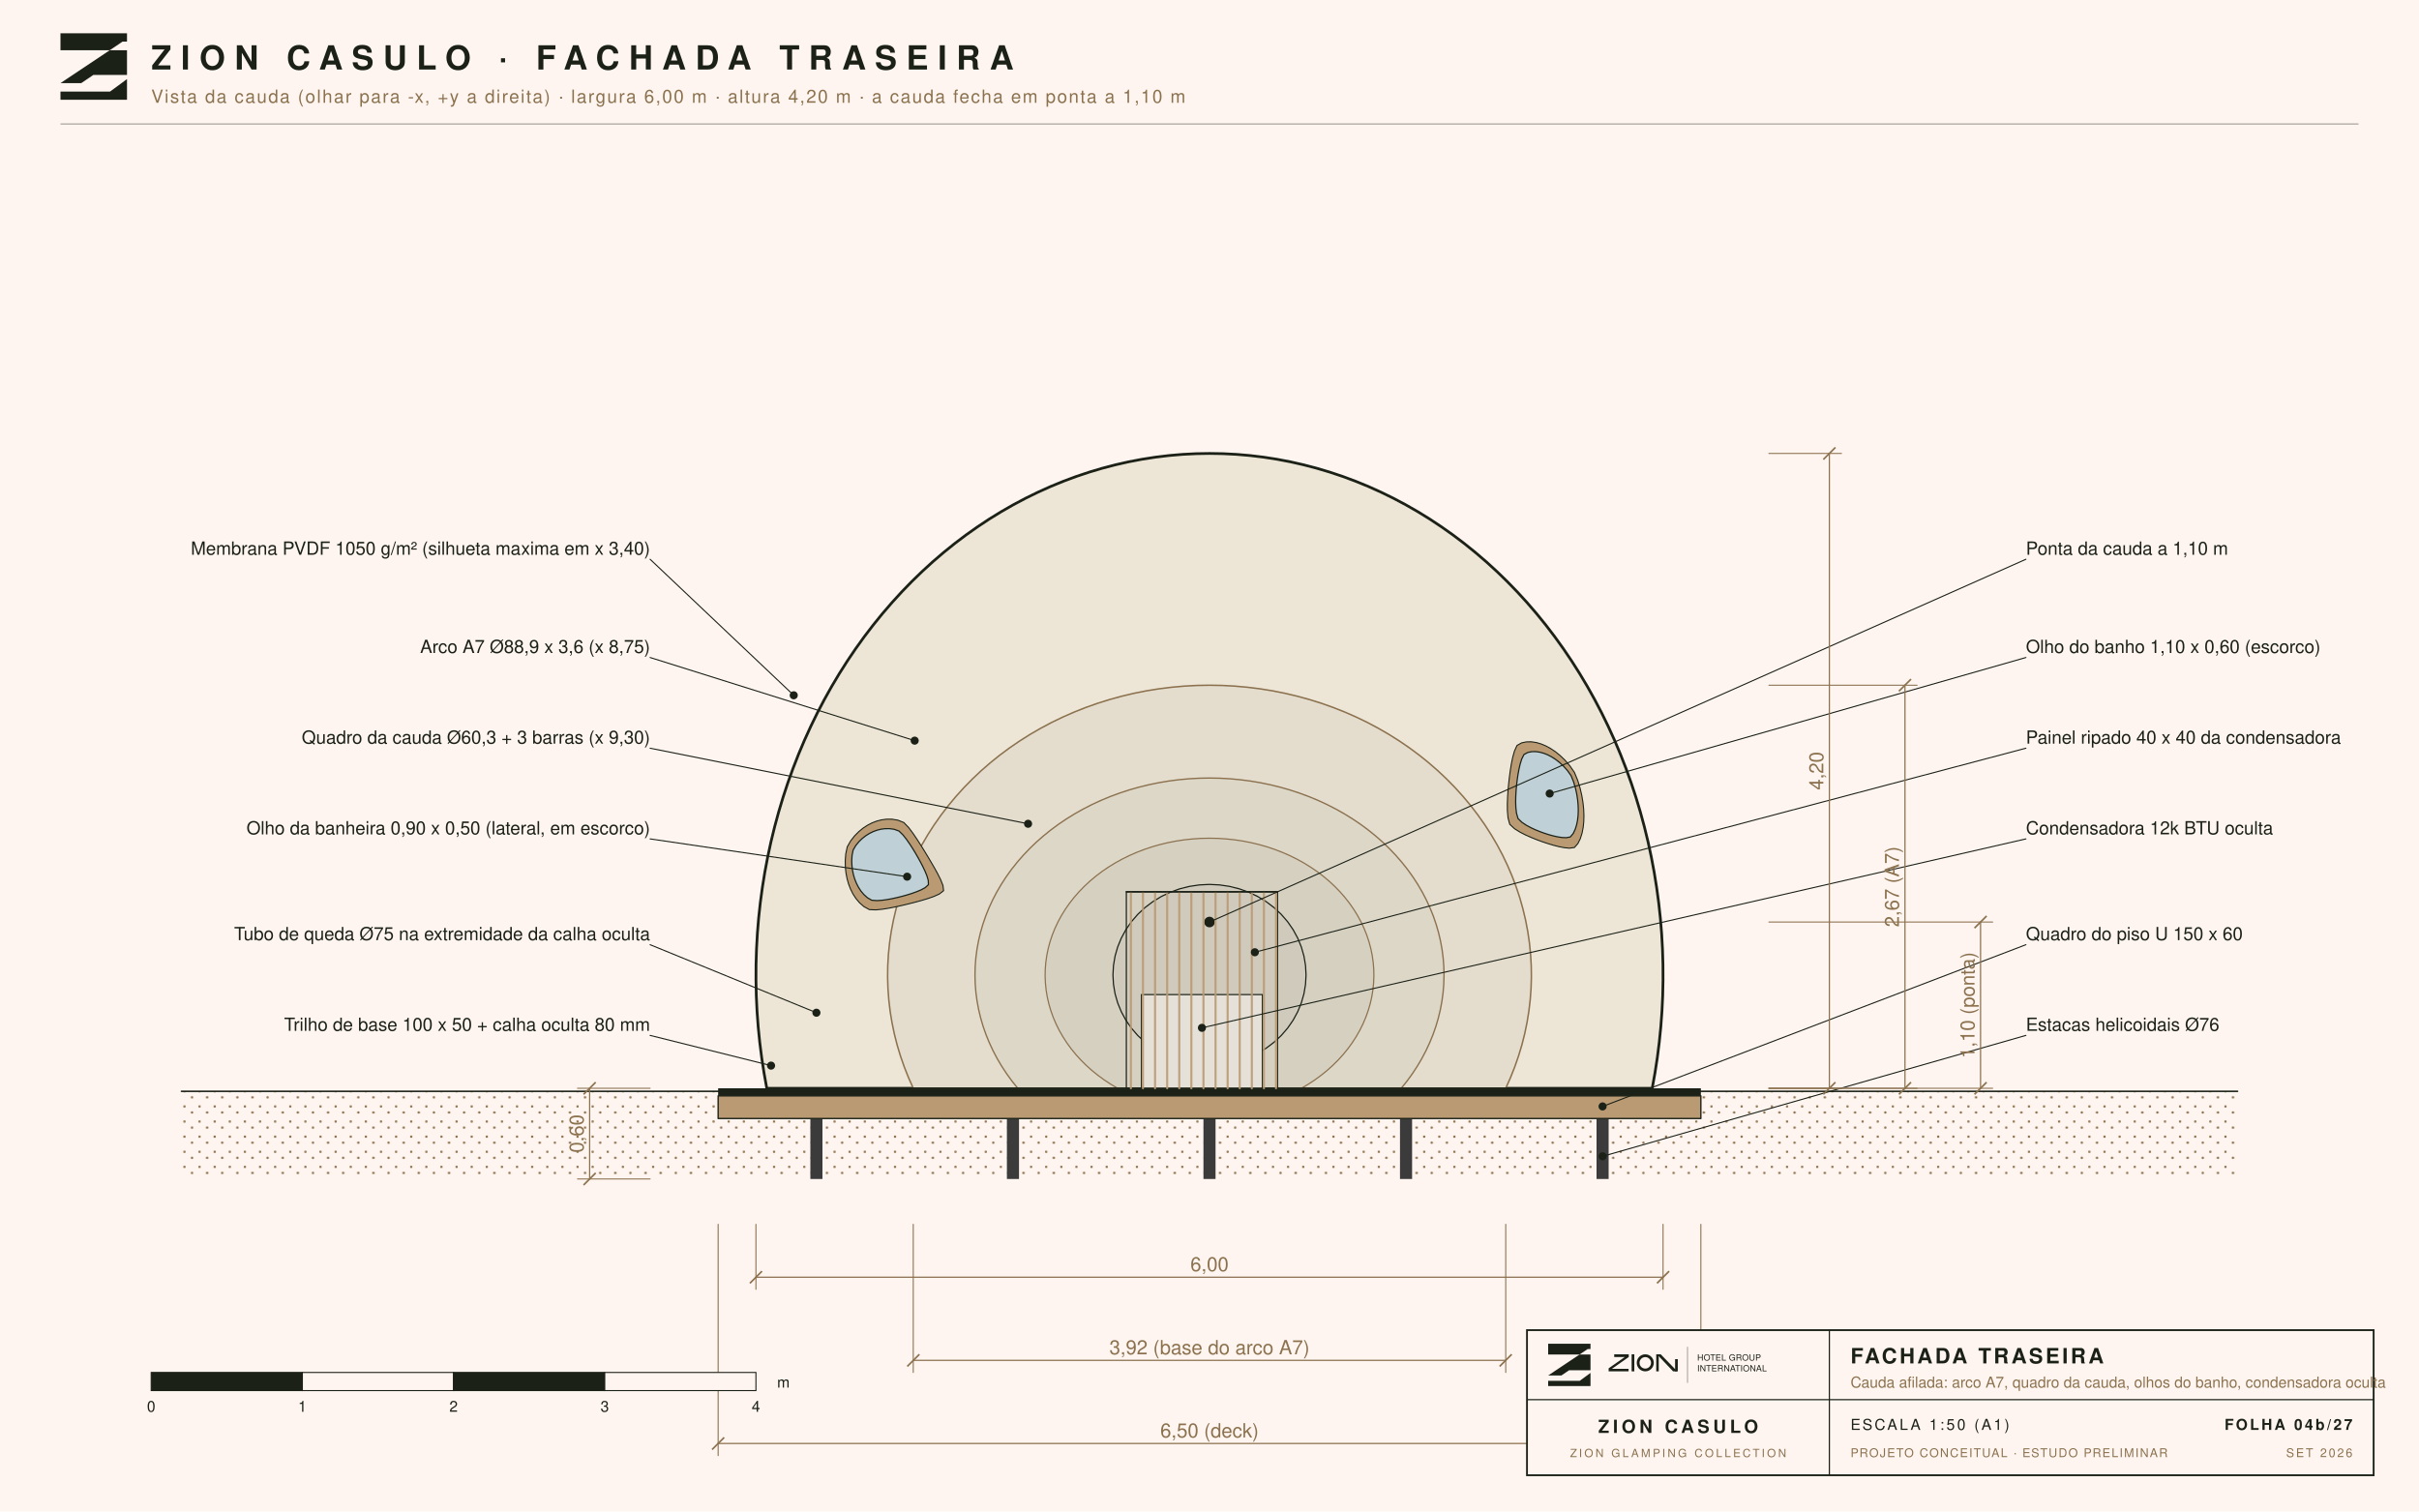
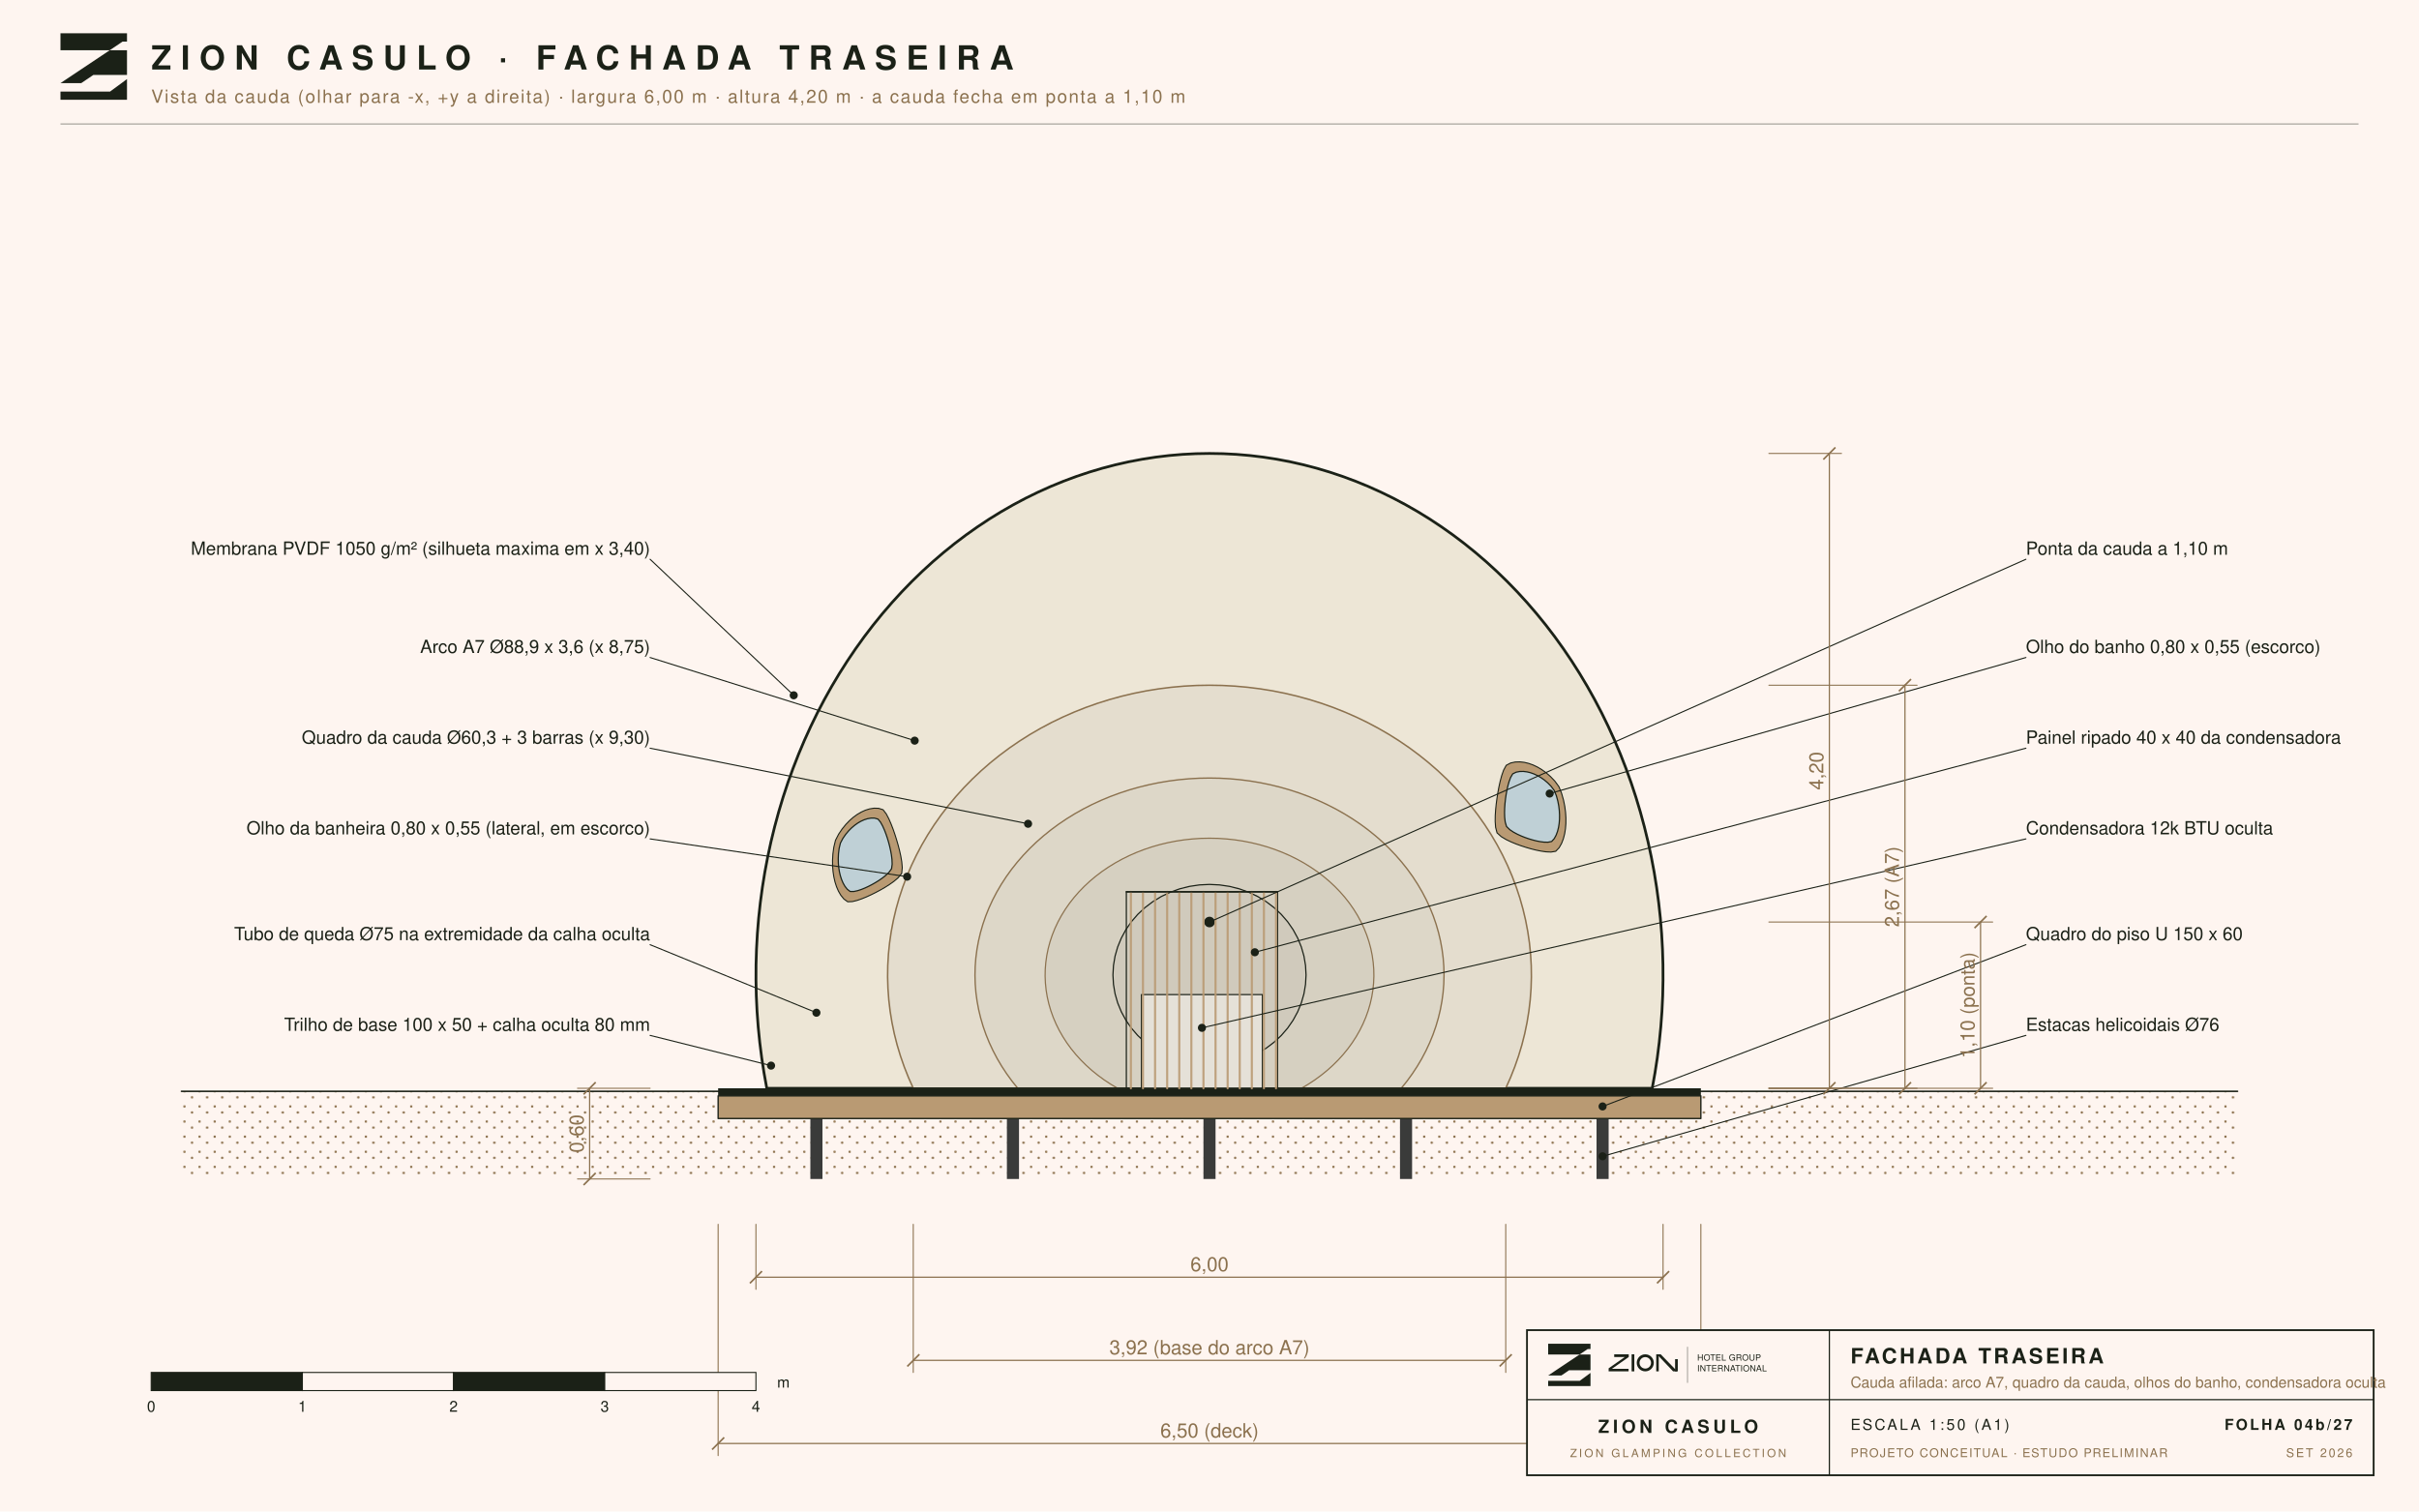
<svg xmlns="http://www.w3.org/2000/svg" viewBox="0 0 1600 1000" width="1600" height="1000" font-family="'DM Sans','Aventa',Helvetica,Arial,sans-serif">
  <defs>
    <pattern id="soil" width="10" height="10" patternUnits="userSpaceOnUse">
      <circle cx="2" cy="2" r="0.8" fill="#8B714E" />
      <circle cx="7" cy="6" r="0.8" fill="#8B714E" />
    </pattern>
  </defs>
  <rect width="1600" height="1000" fill="#FEF5F0" />
  <g transform="translate(40.00,22.00) scale(0.44)">
    <polygon points="0,0 100,0 100,12.5 93.4,12.5 74.1,25.5 0,25.5" fill="#1B2117" />
    <polygon points="74.1,25.5 100,25.5 100,62.7 49.4,62.7 31.2,75 0,75" fill="#1B2117" />
    <polygon points="0,87.7 74.5,87.7 100,68.9 100,100 0,100" fill="#1B2117" />
  </g>
  <text x="100.00" y="46.00" fill="#1B2117" text-anchor="start" style="font-family:'DM Sans','Aventa',Helvetica,Arial,sans-serif;font-size:22px;font-weight:700;letter-spacing:0.28em;">ZION CASULO · FACHADA TRASEIRA</text>
  <text x="100.00" y="68.00" fill="#8B714E" text-anchor="start" style="font-family:'DM Sans','Aventa',Helvetica,Arial,sans-serif;font-size:12px;font-weight:400;letter-spacing:0.08em;">Vista da cauda (olhar para -x, +y a direita) · largura 6,00 m · altura 4,20 m · a cauda fecha em ponta a 1,10 m</text>
  <line x1="40" y1="82" x2="1560" y2="82" stroke="#1B2117" stroke-width="0.6" opacity="0.5" />
  <polygon points="120.00,780.00 1480.00,780.00 1480.00,722.00 120.00,722.00" fill="url(#soil)" stroke="none" stroke-width="1.0" opacity="1.0" stroke-linejoin="round" stroke-linecap="round" />
  <line x1="120.00" y1="722.00" x2="1480.00" y2="722.00" stroke="#1B2117" stroke-width="1.0" opacity="1.0" stroke-linecap="round" />
  <polygon points="536.00,780.00 544.00,780.00 544.00,740.00 536.00,740.00" fill="#3A3B3A" stroke="none" stroke-width="1.0" opacity="1.0" stroke-linejoin="round" stroke-linecap="round" />
  <polygon points="666.00,780.00 674.00,780.00 674.00,740.00 666.00,740.00" fill="#3A3B3A" stroke="none" stroke-width="1.0" opacity="1.0" stroke-linejoin="round" stroke-linecap="round" />
  <polygon points="796.00,780.00 804.00,780.00 804.00,740.00 796.00,740.00" fill="#3A3B3A" stroke="none" stroke-width="1.0" opacity="1.0" stroke-linejoin="round" stroke-linecap="round" />
  <polygon points="926.00,780.00 934.00,780.00 934.00,740.00 926.00,740.00" fill="#3A3B3A" stroke="none" stroke-width="1.0" opacity="1.0" stroke-linejoin="round" stroke-linecap="round" />
  <polygon points="1056.00,780.00 1064.00,780.00 1064.00,740.00 1056.00,740.00" fill="#3A3B3A" stroke="none" stroke-width="1.0" opacity="1.0" stroke-linejoin="round" stroke-linecap="round" />
  <polygon points="475.00,740.00 1125.00,740.00 1125.00,725.00 475.00,725.00" fill="#B99A73" stroke="#1B2117" stroke-width="0.9" opacity="1.0" stroke-linejoin="round" stroke-linecap="round" />
  <polygon points="475.00,725.00 1125.00,725.00 1125.00,720.00 475.00,720.00" fill="#1B2117" stroke="none" stroke-width="1.0" opacity="1.0" stroke-linejoin="round" stroke-linecap="round" />
  <polygon points="1092.83,720.00 1094.64,709.92 1096.19,699.79 1097.48,689.60 1098.51,679.38 1099.27,669.12 1099.76,658.85 1099.98,648.56 1099.94,638.27 1099.63,627.98 1099.06,617.71 1098.22,607.46 1097.11,597.25 1095.74,587.08 1094.11,576.96 1092.21,566.90 1090.06,556.92 1087.64,547.01 1084.97,537.18 1082.05,527.45 1078.88,517.83 1075.45,508.32 1071.79,498.94 1067.88,489.68 1063.73,480.56 1059.35,471.58 1054.73,462.77 1049.89,454.11 1044.83,445.62 1039.55,437.31 1034.06,429.19 1028.36,421.25 1022.45,413.52 1016.35,405.99 1010.05,398.68 1003.57,391.58 996.91,384.71 990.07,378.08 983.06,371.67 975.89,365.52 968.56,359.61 961.08,353.95 953.46,348.56 945.71,343.42 937.82,338.56 929.81,333.97 921.68,329.65 913.45,325.62 905.12,321.87 896.69,318.41 888.18,315.24 879.58,312.36 870.92,309.78 862.19,307.50 853.41,305.51 844.58,303.83 835.71,302.45 826.81,301.38 817.89,300.61 808.95,300.15 800.00,300.00 791.05,300.15 782.11,300.61 773.19,301.38 764.29,302.45 755.42,303.83 746.59,305.51 737.81,307.50 729.08,309.78 720.42,312.36 711.82,315.24 703.31,318.41 694.88,321.87 686.55,325.62 678.32,329.65 670.19,333.97 662.18,338.56 654.29,343.42 646.54,348.56 638.92,353.95 631.44,359.61 624.11,365.52 616.94,371.67 609.93,378.08 603.09,384.71 596.43,391.58 589.95,398.68 583.65,405.99 577.55,413.52 571.64,421.25 565.94,429.19 560.45,437.31 555.17,445.62 550.11,454.11 545.27,462.77 540.65,471.58 536.27,480.56 532.12,489.68 528.21,498.94 524.55,508.32 521.12,517.83 517.95,527.45 515.03,537.18 512.36,547.01 509.94,556.92 507.79,566.90 505.89,576.96 504.26,587.08 502.89,597.25 501.78,607.46 500.94,617.71 500.37,627.98 500.06,638.27 500.02,648.56 500.24,658.85 500.73,669.12 501.49,679.38 502.52,689.60 503.81,699.79 505.36,709.92 507.17,720.00" fill="#EDE6D6" stroke="#1B2117" stroke-width="1.8" opacity="1.0" stroke-linejoin="round" stroke-linecap="round" />
  <polygon points="995.94,720.00 999.07,712.98 1001.89,705.86 1004.40,698.65 1006.60,691.35 1008.47,683.97 1010.01,676.54 1011.23,669.06 1012.12,661.54 1012.68,653.99 1012.91,646.43 1012.81,638.87 1012.37,631.32 1011.61,623.79 1010.51,616.29 1009.09,608.84 1007.34,601.44 1005.27,594.11 1002.88,586.86 1000.18,579.71 997.16,572.65 993.84,565.70 990.21,558.88 986.29,552.19 982.08,545.65 977.58,539.26 972.81,533.04 967.77,526.99 962.47,521.12 956.91,515.45 951.12,509.98 945.08,504.72 938.82,499.68 932.35,494.86 925.66,490.28 918.79,485.94 911.72,481.84 904.49,478.00 897.09,474.42 889.54,471.11 881.85,468.06 874.03,465.29 866.10,462.81 858.06,460.60 849.94,458.68 841.73,457.05 833.46,455.72 825.14,454.68 816.78,453.93 808.40,453.48 800.00,453.34 791.60,453.48 783.22,453.93 774.86,454.68 766.54,455.72 758.27,457.05 750.06,458.68 741.94,460.60 733.90,462.81 725.97,465.29 718.15,468.06 710.46,471.11 702.91,474.42 695.51,478.00 688.28,481.84 681.21,485.94 674.34,490.28 667.65,494.86 661.18,499.68 654.92,504.72 648.88,509.98 643.09,515.45 637.53,521.12 632.23,526.99 627.19,533.04 622.42,539.26 617.92,545.65 613.71,552.19 609.79,558.88 606.16,565.70 602.84,572.65 599.82,579.71 597.12,586.86 594.73,594.11 592.66,601.44 590.91,608.84 589.49,616.29 588.39,623.79 587.63,631.32 587.19,638.87 587.09,646.43 587.32,653.99 587.88,661.54 588.77,669.06 589.99,676.54 591.53,683.97 593.40,691.35 595.60,698.65 598.11,705.86 600.93,712.98 604.06,720.00" fill="#e4ddce" stroke="#8B714E" stroke-width="1.0" opacity="1.0" stroke-linejoin="round" stroke-linecap="round" />
  <polygon points="926.83,720.00 930.61,715.28 934.14,710.42 937.42,705.44 940.43,700.34 943.17,695.14 945.64,689.84 947.84,684.46 949.75,679.00 951.37,673.47 952.71,667.89 953.75,662.27 954.51,656.62 954.96,650.94 955.12,645.25 954.99,639.56 954.56,633.88 953.83,628.22 952.81,622.60 951.50,617.02 949.90,611.49 948.02,606.02 945.85,600.63 943.40,595.32 940.68,590.11 937.69,585.01 934.44,580.01 930.93,575.14 927.17,570.41 923.17,565.82 918.94,561.38 914.48,557.09 909.79,552.98 904.90,549.04 899.81,545.28 894.53,541.72 889.07,538.35 883.44,535.19 877.65,532.23 871.71,529.49 865.63,526.97 859.43,524.68 853.12,522.61 846.70,520.78 840.20,519.19 833.62,517.83 826.97,516.72 820.27,515.85 813.54,515.23 806.77,514.86 800.00,514.74 793.23,514.86 786.46,515.23 779.73,515.85 773.03,516.72 766.38,517.83 759.80,519.19 753.30,520.78 746.88,522.61 740.57,524.68 734.37,526.97 728.29,529.49 722.35,532.23 716.56,535.19 710.93,538.35 705.47,541.72 700.19,545.28 695.10,549.04 690.21,552.98 685.52,557.09 681.06,561.38 676.83,565.82 672.83,570.41 669.07,575.14 665.56,580.01 662.31,585.01 659.32,590.11 656.60,595.32 654.15,600.63 651.98,606.02 650.10,611.49 648.50,617.02 647.19,622.60 646.17,628.22 645.44,633.88 645.01,639.56 644.88,645.25 645.04,650.94 645.49,656.62 646.25,662.27 647.29,667.89 648.63,673.47 650.25,679.00 652.16,684.46 654.36,689.84 656.83,695.14 659.57,700.34 662.58,705.44 665.86,710.42 669.39,715.28 673.17,720.00" fill="#ddd7c8" stroke="#8B714E" stroke-width="0.9" opacity="1.0" stroke-linejoin="round" stroke-linecap="round" />
  <polygon points="860.78,720.00 865.30,717.33 869.64,714.47 873.80,711.42 877.78,708.21 881.55,704.83 885.10,701.30 888.44,697.62 891.55,693.80 894.42,689.86 897.04,685.80 899.42,681.63 901.53,677.37 903.38,673.03 904.96,668.61 906.27,664.13 907.31,659.60 908.06,655.03 908.53,650.44 908.73,645.83 908.64,641.22 908.26,636.63 907.61,632.05 906.68,627.50 905.47,623.01 903.98,618.56 902.23,614.19 900.21,609.90 897.93,605.70 895.40,601.60 892.61,597.61 889.59,593.75 886.34,590.02 882.86,586.43 879.16,582.99 875.26,579.72 871.17,576.61 866.89,573.69 862.43,570.94 857.82,568.39 853.05,566.04 848.15,563.90 843.12,561.96 837.98,560.24 832.74,558.74 827.41,557.47 822.01,556.42 816.56,555.60 811.06,555.02 805.54,554.66 800.00,554.55 794.46,554.66 788.94,555.02 783.44,555.60 777.99,556.42 772.59,557.47 767.26,558.74 762.02,560.24 756.88,561.96 751.85,563.90 746.95,566.04 742.18,568.39 737.57,570.94 733.11,573.69 728.83,576.61 724.74,579.72 720.84,582.99 717.14,586.43 713.66,590.02 710.41,593.75 707.39,597.61 704.60,601.60 702.07,605.70 699.79,609.90 697.77,614.19 696.02,618.56 694.53,623.01 693.32,627.50 692.39,632.05 691.74,636.63 691.36,641.22 691.27,645.83 691.47,650.44 691.94,655.03 692.69,659.60 693.73,664.13 695.04,668.61 696.62,673.03 698.47,677.37 700.58,681.63 702.96,685.80 705.58,689.86 708.45,693.80 711.56,697.62 714.90,701.30 718.45,704.83 722.22,708.21 726.20,711.42 730.36,714.47 734.70,717.33 739.22,720.00" fill="#d6d0c1" stroke="#8B714E" stroke-width="0.8" opacity="1.0" stroke-linejoin="round" stroke-linecap="round" />
  <polygon points="800.00,704.88 806.68,704.55 813.28,703.57 819.73,701.95 825.97,699.70 831.93,696.86 837.54,693.44 842.73,689.50 847.46,685.07 851.67,680.20 855.31,674.94 858.34,669.36 860.74,663.50 862.47,657.45 863.51,651.26 863.86,645.00 863.51,638.74 862.47,632.55 860.74,626.50 858.34,620.64 855.31,615.06 851.67,609.80 847.46,604.93 842.73,600.50 837.54,596.56 831.93,593.14 825.97,590.30 819.73,588.05 813.28,586.43 806.68,585.45 800.00,585.12 793.32,585.45 786.72,586.43 780.27,588.05 774.03,590.30 768.07,593.14 762.46,596.56 757.27,600.50 752.54,604.93 748.33,609.80 744.69,615.06 741.66,620.64 739.26,626.50 737.53,632.55 736.49,638.74 736.14,645.00 736.49,651.26 737.53,657.45 739.26,663.50 741.66,669.36 744.69,674.94 748.33,680.20 752.54,685.07 757.27,689.50 762.46,693.44 768.07,696.86 774.03,699.70 780.27,701.95 786.72,703.57 793.32,704.55 800.00,704.88" fill="#d0cabc" stroke="#1B2117" stroke-width="0.8" opacity="1.0" stroke-linejoin="round" stroke-linecap="round" />
  <circle cx="800.00" cy="610.00" r="3" fill="#1B2117" stroke="#1B2117" stroke-width="1.0" />
  <line x1="507.17" y1="720.00" x2="1092.83" y2="720.00" stroke="#1B2117" stroke-width="1.2" opacity="1.0" stroke-linecap="round" />
-   <polygon points="998.59,545.35 997.44,541.01 997.04,536.40 997.00,531.80 997.17,527.28 997.47,522.83 997.87,518.44 998.36,514.08 998.95,509.73 999.66,505.38 1000.55,501.05 1001.72,496.85 1003.41,493.17 1006.43,491.47 1009.71,490.79 1012.98,490.77 1016.21,491.26 1019.37,492.19 1022.50,493.50 1025.62,495.20 1028.75,497.30 1031.92,499.86 1035.13,502.94 1038.34,506.63 1041.39,511.06 1043.55,516.30 1045.13,521.46 1046.26,526.37 1047.03,531.00 1047.49,535.38 1047.66,539.57 1047.55,543.59 1047.15,547.48 1046.41,551.23 1045.28,554.81 1043.66,558.10 1041.37,560.70 1038.09,561.15 1034.57,560.81 1031.00,560.11 1027.42,559.19 1023.84,558.12 1020.24,556.93 1016.61,555.60 1012.93,554.13 1009.18,552.48 1005.42,550.56 1001.75,548.28" fill="#B99A73" stroke="#1B2117" stroke-width="0.7" opacity="1.0" stroke-linejoin="round" stroke-linecap="round" />
-   <polygon points="1004.06,541.52 1003.04,537.93 1002.62,534.15 1002.50,530.40 1002.58,526.72 1002.78,523.11 1003.10,519.56 1003.51,516.04 1004.02,512.52 1004.66,509.01 1005.47,505.52 1006.52,502.13 1008.00,499.17 1010.53,497.82 1013.25,497.28 1015.95,497.27 1018.60,497.67 1021.20,498.39 1023.76,499.42 1026.31,500.75 1028.87,502.39 1031.46,504.39 1034.08,506.80 1036.69,509.70 1039.16,513.19 1040.86,517.38 1042.07,521.52 1042.93,525.47 1043.50,529.21 1043.82,532.76 1043.92,536.17 1043.79,539.45 1043.44,542.64 1042.81,545.73 1041.87,548.71 1040.54,551.47 1038.66,553.71 1035.95,554.21 1033.05,554.08 1030.12,553.62 1027.21,552.96 1024.30,552.16 1021.40,551.22 1018.48,550.16 1015.52,548.96 1012.54,547.57 1009.53,545.96 1006.61,544.01" fill="#BFD0D6" stroke="#1B2117" stroke-width="0.8" opacity="1.0" stroke-linejoin="round" stroke-linecap="round" />
-   <polygon points="624.13,589.27 621.29,591.48 617.48,593.17 613.36,594.59 609.14,595.85 604.92,596.99 600.72,598.05 596.51,599.05 592.28,599.98 588.01,600.83 583.68,601.53 579.32,601.96 575.05,601.79 571.44,599.81 568.49,597.23 566.08,594.37 564.12,591.33 562.53,588.13 561.25,584.79 560.27,581.28 559.56,577.56 559.14,573.60 559.07,569.37 559.42,564.87 560.40,560.26 562.65,556.32 565.25,553.00 568.00,550.22 570.83,547.90 573.73,545.99 576.70,544.45 579.79,543.25 583.01,542.41 586.42,541.95 590.05,541.97 593.89,542.61 597.81,544.16 601.00,547.48 603.82,551.24 606.44,555.10 608.92,558.96 611.30,562.79 613.61,566.60 615.88,570.41 618.10,574.24 620.23,578.09 622.17,581.96 623.69,585.77" fill="#B99A73" stroke="#1B2117" stroke-width="0.7" opacity="1.0" stroke-linejoin="round" stroke-linecap="round" />
-   <polygon points="614.11,585.27 611.97,587.23 609.15,588.76 606.10,590.03 602.96,591.14 599.80,592.12 596.62,593.00 593.41,593.80 590.15,594.52 586.82,595.14 583.42,595.61 579.96,595.84 576.55,595.57 573.68,593.88 571.31,591.73 569.36,589.38 567.76,586.90 566.45,584.33 565.38,581.65 564.53,578.85 563.90,575.90 563.50,572.78 563.37,569.45 563.57,565.94 564.30,562.35 566.09,559.31 568.20,556.77 570.43,554.64 572.72,552.87 575.07,551.40 577.49,550.21 579.99,549.28 582.61,548.61 585.38,548.24 588.33,548.22 591.45,548.66 594.63,549.81 597.24,552.36 599.54,555.26 601.63,558.25 603.57,561.24 605.39,564.22 607.11,567.20 608.76,570.18 610.32,573.18 611.78,576.23 613.05,579.31 613.97,582.39" fill="#BFD0D6" stroke="#1B2117" stroke-width="0.8" opacity="1.0" stroke-linejoin="round" stroke-linecap="round" />
+   <polygon points="990.19,551.02 989.23,547.32 988.95,543.40 989.00,539.48 989.26,535.62 989.65,531.82 990.15,528.07 990.74,524.35 991.43,520.62 992.26,516.88 993.26,513.15 994.53,509.53 996.26,506.32 999.13,504.80 1002.20,504.13 1005.24,504.03 1008.21,504.36 1011.13,505.06 1014.00,506.08 1016.85,507.43 1019.71,509.12 1022.60,511.20 1025.51,513.72 1028.40,516.76 1031.11,520.44 1032.90,524.88 1034.15,529.28 1034.99,533.46 1035.51,537.42 1035.74,541.19 1035.72,544.79 1035.45,548.25 1034.91,551.61 1034.08,554.86 1032.88,557.98 1031.24,560.87 1029.00,563.20 1025.89,563.71 1022.59,563.56 1019.28,563.08 1015.98,562.41 1012.71,561.59 1009.45,560.65 1006.17,559.59 1002.86,558.40 999.53,557.03 996.19,555.44 992.96,553.51" fill="#B99A73" stroke="#1B2117" stroke-width="0.7" opacity="1.0" stroke-linejoin="round" stroke-linecap="round" />
+   <polygon points="996.47,546.80 995.60,543.83 995.24,540.71 995.15,537.62 995.23,534.60 995.44,531.64 995.76,528.73 996.17,525.84 996.69,522.96 997.32,520.07 998.12,517.20 999.15,514.42 1000.56,511.97 1002.84,510.86 1005.26,510.40 1007.67,510.37 1010.02,510.66 1012.32,511.22 1014.59,512.03 1016.84,513.07 1019.10,514.38 1021.37,515.96 1023.66,517.89 1025.94,520.21 1028.06,523.03 1029.44,526.47 1030.37,529.88 1031.00,533.14 1031.37,536.23 1031.53,539.18 1031.50,542.01 1031.28,544.74 1030.86,547.40 1030.21,549.98 1029.29,552.48 1028.03,554.81 1026.31,556.71 1023.89,557.20 1021.32,557.16 1018.75,556.83 1016.20,556.33 1013.69,555.69 1011.19,554.94 1008.68,554.07 1006.17,553.07 1003.63,551.91 1001.09,550.55 998.62,548.90" fill="#BFD0D6" stroke="#1B2117" stroke-width="0.8" opacity="1.0" stroke-linejoin="round" stroke-linecap="round" />
+   <polygon points="596.42,577.78 594.12,580.66 591.28,583.08 588.29,585.20 585.27,587.11 582.25,588.85 579.23,590.46 576.21,591.96 573.17,593.35 570.08,594.61 566.94,595.70 563.78,596.48 560.69,596.59 558.18,594.79 556.17,592.33 554.56,589.56 553.29,586.60 552.29,583.48 551.54,580.20 551.01,576.75 550.71,573.09 550.66,569.18 550.90,564.99 551.50,560.53 552.62,555.91 554.72,551.84 557.08,548.34 559.53,545.35 562.01,542.79 564.52,540.61 567.07,538.77 569.69,537.24 572.38,536.02 575.19,535.15 578.12,534.68 581.14,534.77 584.10,535.71 586.21,538.48 587.92,541.75 589.40,545.16 590.73,548.62 591.93,552.09 593.04,555.59 594.06,559.12 595.00,562.72 595.82,566.41 596.46,570.19 596.79,574.04" fill="#B99A73" stroke="#1B2117" stroke-width="0.7" opacity="1.0" stroke-linejoin="round" stroke-linecap="round" />
+   <polygon points="589.70,574.77 587.93,577.17 585.79,579.19 583.54,580.96 581.26,582.53 578.97,583.95 576.68,585.24 574.38,586.43 572.04,587.51 569.66,588.47 567.22,589.27 564.74,589.80 562.33,589.80 560.39,588.30 558.83,586.30 557.58,584.08 556.59,581.72 555.80,579.24 555.20,576.66 554.77,573.95 554.52,571.09 554.45,568.04 554.60,564.79 555.03,561.33 555.88,557.77 557.53,554.64 559.40,551.96 561.33,549.66 563.30,547.69 565.28,546.01 567.30,544.57 569.36,543.36 571.49,542.39 573.71,541.67 576.02,541.26 578.41,541.25 580.75,541.91 582.44,544.01 583.81,546.50 584.98,549.12 586.00,551.78 586.91,554.47 587.72,557.18 588.45,559.94 589.08,562.76 589.61,565.66 589.98,568.66 590.10,571.74" fill="#BFD0D6" stroke="#1B2117" stroke-width="0.8" opacity="1.0" stroke-linejoin="round" stroke-linecap="round" />
  <polygon points="755.00,720.00 835.00,720.00 835.00,658.00 755.00,658.00" fill="#E5E1D8" stroke="#1B2117" stroke-width="0.8" opacity="1.0" stroke-linejoin="round" stroke-linecap="round" />
  <polygon points="745.00,720.00 845.00,720.00 845.00,590.00 745.00,590.00" fill="none" stroke="#1B2117" stroke-width="0.8" opacity="1.0" stroke-linejoin="round" stroke-linecap="round" />
  <line x1="748.00" y1="720.00" x2="748.00" y2="590.00" stroke="#B99A73" stroke-width="1.4" opacity="0.9" stroke-linecap="round" />
  <line x1="756.00" y1="720.00" x2="756.00" y2="590.00" stroke="#B99A73" stroke-width="1.4" opacity="0.9" stroke-linecap="round" />
  <line x1="764.00" y1="720.00" x2="764.00" y2="590.00" stroke="#B99A73" stroke-width="1.4" opacity="0.9" stroke-linecap="round" />
  <line x1="772.00" y1="720.00" x2="772.00" y2="590.00" stroke="#B99A73" stroke-width="1.4" opacity="0.9" stroke-linecap="round" />
  <line x1="780.00" y1="720.00" x2="780.00" y2="590.00" stroke="#B99A73" stroke-width="1.4" opacity="0.9" stroke-linecap="round" />
  <line x1="788.00" y1="720.00" x2="788.00" y2="590.00" stroke="#B99A73" stroke-width="1.4" opacity="0.9" stroke-linecap="round" />
  <line x1="796.00" y1="720.00" x2="796.00" y2="590.00" stroke="#B99A73" stroke-width="1.4" opacity="0.9" stroke-linecap="round" />
  <line x1="804.00" y1="720.00" x2="804.00" y2="590.00" stroke="#B99A73" stroke-width="1.4" opacity="0.9" stroke-linecap="round" />
  <line x1="812.00" y1="720.00" x2="812.00" y2="590.00" stroke="#B99A73" stroke-width="1.4" opacity="0.9" stroke-linecap="round" />
  <line x1="820.00" y1="720.00" x2="820.00" y2="590.00" stroke="#B99A73" stroke-width="1.4" opacity="0.9" stroke-linecap="round" />
  <line x1="828.00" y1="720.00" x2="828.00" y2="590.00" stroke="#B99A73" stroke-width="1.4" opacity="0.9" stroke-linecap="round" />
  <line x1="836.00" y1="720.00" x2="836.00" y2="590.00" stroke="#B99A73" stroke-width="1.4" opacity="0.9" stroke-linecap="round" />
  <line x1="844.00" y1="720.00" x2="844.00" y2="590.00" stroke="#B99A73" stroke-width="1.4" opacity="0.9" stroke-linecap="round" />
  <line x1="745.00" y1="590.00" x2="845.00" y2="590.00" stroke="#1B2117" stroke-width="1.0" opacity="1.0" stroke-linecap="round" />
  <line x1="525.00" y1="460.00" x2="430.00" y2="370.00" stroke="#1B2117" stroke-width="0.7" opacity="1.0" stroke-linecap="round" />
  <circle cx="525.00" cy="460.00" r="2.2" fill="#1B2117" stroke="#1B2117" stroke-width="1.0" />
  <text x="430.00" y="367.00" fill="#1B2117" text-anchor="end" style="font-family:'DM Sans','Aventa',Helvetica,Arial,sans-serif;font-size:12px;font-weight:400;letter-spacing:0em;">Membrana PVDF 1050 g/m² (silhueta maxima em x 3,40)</text>
  <line x1="605.00" y1="490.00" x2="430.00" y2="435.00" stroke="#1B2117" stroke-width="0.7" opacity="1.0" stroke-linecap="round" />
  <circle cx="605.00" cy="490.00" r="2.2" fill="#1B2117" stroke="#1B2117" stroke-width="1.0" />
  <text x="430.00" y="432.00" fill="#1B2117" text-anchor="end" style="font-family:'DM Sans','Aventa',Helvetica,Arial,sans-serif;font-size:12px;font-weight:400;letter-spacing:0em;">Arco A7 Ø88,9 x 3,6 (x 8,75)</text>
  <line x1="680.00" y1="545.00" x2="430.00" y2="495.00" stroke="#1B2117" stroke-width="0.7" opacity="1.0" stroke-linecap="round" />
  <circle cx="680.00" cy="545.00" r="2.2" fill="#1B2117" stroke="#1B2117" stroke-width="1.0" />
  <text x="430.00" y="492.00" fill="#1B2117" text-anchor="end" style="font-family:'DM Sans','Aventa',Helvetica,Arial,sans-serif;font-size:12px;font-weight:400;letter-spacing:0em;">Quadro da cauda Ø60,3 + 3 barras (x 9,30)</text>
  <line x1="600.00" y1="580.00" x2="430.00" y2="555.00" stroke="#1B2117" stroke-width="0.7" opacity="1.0" stroke-linecap="round" />
  <circle cx="600.00" cy="580.00" r="2.2" fill="#1B2117" stroke="#1B2117" stroke-width="1.0" />
-   <text x="430.00" y="552.00" fill="#1B2117" text-anchor="end" style="font-family:'DM Sans','Aventa',Helvetica,Arial,sans-serif;font-size:12px;font-weight:400;letter-spacing:0em;">Olho da banheira 0,90 x 0,50 (lateral, em escorco)</text>
+   <text x="430.00" y="552.00" fill="#1B2117" text-anchor="end" style="font-family:'DM Sans','Aventa',Helvetica,Arial,sans-serif;font-size:12px;font-weight:400;letter-spacing:0em;">Olho da banheira 0,80 x 0,55 (lateral, em escorco)</text>
  <line x1="540.00" y1="670.00" x2="430.00" y2="625.00" stroke="#1B2117" stroke-width="0.7" opacity="1.0" stroke-linecap="round" />
  <circle cx="540.00" cy="670.00" r="2.2" fill="#1B2117" stroke="#1B2117" stroke-width="1.0" />
  <text x="430.00" y="622.00" fill="#1B2117" text-anchor="end" style="font-family:'DM Sans','Aventa',Helvetica,Arial,sans-serif;font-size:12px;font-weight:400;letter-spacing:0em;">Tubo de queda Ø75 na extremidade da calha oculta</text>
  <line x1="510.00" y1="705.00" x2="430.00" y2="685.00" stroke="#1B2117" stroke-width="0.7" opacity="1.0" stroke-linecap="round" />
  <circle cx="510.00" cy="705.00" r="2.2" fill="#1B2117" stroke="#1B2117" stroke-width="1.0" />
  <text x="430.00" y="682.00" fill="#1B2117" text-anchor="end" style="font-family:'DM Sans','Aventa',Helvetica,Arial,sans-serif;font-size:12px;font-weight:400;letter-spacing:0em;">Trilho de base 100 x 50 + calha oculta 80 mm</text>
  <line x1="800.00" y1="610.00" x2="1340.00" y2="370.00" stroke="#1B2117" stroke-width="0.7" opacity="1.0" stroke-linecap="round" />
  <circle cx="800.00" cy="610.00" r="2.2" fill="#1B2117" stroke="#1B2117" stroke-width="1.0" />
  <text x="1340.00" y="367.00" fill="#1B2117" text-anchor="start" style="font-family:'DM Sans','Aventa',Helvetica,Arial,sans-serif;font-size:12px;font-weight:400;letter-spacing:0em;">Ponta da cauda a 1,10 m</text>
  <line x1="1025.00" y1="525.00" x2="1340.00" y2="435.00" stroke="#1B2117" stroke-width="0.7" opacity="1.0" stroke-linecap="round" />
  <circle cx="1025.00" cy="525.00" r="2.2" fill="#1B2117" stroke="#1B2117" stroke-width="1.0" />
-   <text x="1340.00" y="432.00" fill="#1B2117" text-anchor="start" style="font-family:'DM Sans','Aventa',Helvetica,Arial,sans-serif;font-size:12px;font-weight:400;letter-spacing:0em;">Olho do banho 1,10 x 0,60 (escorco)</text>
+   <text x="1340.00" y="432.00" fill="#1B2117" text-anchor="start" style="font-family:'DM Sans','Aventa',Helvetica,Arial,sans-serif;font-size:12px;font-weight:400;letter-spacing:0em;">Olho do banho 0,80 x 0,55 (escorco)</text>
  <line x1="830.00" y1="630.00" x2="1340.00" y2="495.00" stroke="#1B2117" stroke-width="0.7" opacity="1.0" stroke-linecap="round" />
  <circle cx="830.00" cy="630.00" r="2.2" fill="#1B2117" stroke="#1B2117" stroke-width="1.0" />
  <text x="1340.00" y="492.00" fill="#1B2117" text-anchor="start" style="font-family:'DM Sans','Aventa',Helvetica,Arial,sans-serif;font-size:12px;font-weight:400;letter-spacing:0em;">Painel ripado 40 x 40 da condensadora</text>
  <line x1="795.00" y1="680.00" x2="1340.00" y2="555.00" stroke="#1B2117" stroke-width="0.7" opacity="1.0" stroke-linecap="round" />
  <circle cx="795.00" cy="680.00" r="2.2" fill="#1B2117" stroke="#1B2117" stroke-width="1.0" />
  <text x="1340.00" y="552.00" fill="#1B2117" text-anchor="start" style="font-family:'DM Sans','Aventa',Helvetica,Arial,sans-serif;font-size:12px;font-weight:400;letter-spacing:0em;">Condensadora 12k BTU oculta</text>
  <line x1="1060.00" y1="732.00" x2="1340.00" y2="625.00" stroke="#1B2117" stroke-width="0.7" opacity="1.0" stroke-linecap="round" />
  <circle cx="1060.00" cy="732.00" r="2.2" fill="#1B2117" stroke="#1B2117" stroke-width="1.0" />
  <text x="1340.00" y="622.00" fill="#1B2117" text-anchor="start" style="font-family:'DM Sans','Aventa',Helvetica,Arial,sans-serif;font-size:12px;font-weight:400;letter-spacing:0em;">Quadro do piso U 150 x 60</text>
  <line x1="1060.00" y1="765.00" x2="1340.00" y2="685.00" stroke="#1B2117" stroke-width="0.7" opacity="1.0" stroke-linecap="round" />
  <circle cx="1060.00" cy="765.00" r="2.2" fill="#1B2117" stroke="#1B2117" stroke-width="1.0" />
  <text x="1340.00" y="682.00" fill="#1B2117" text-anchor="start" style="font-family:'DM Sans','Aventa',Helvetica,Arial,sans-serif;font-size:12px;font-weight:400;letter-spacing:0em;">Estacas helicoidais Ø76</text>
  <line x1="500.00" y1="810.00" x2="500.00" y2="853.00" stroke="#8B714E" stroke-width="0.7" opacity="1.0" stroke-linecap="round" />
  <line x1="1100.00" y1="810.00" x2="1100.00" y2="853.00" stroke="#8B714E" stroke-width="0.7" opacity="1.0" stroke-linecap="round" />
  <line x1="500.00" y1="845.00" x2="1100.00" y2="845.00" stroke="#8B714E" stroke-width="0.8" opacity="1.0" stroke-linecap="round" />
  <line x1="496.0" y1="849.0" x2="504.0" y2="841.0" stroke="#8B714E" stroke-width="1.1" />
  <line x1="1096.0" y1="849.0" x2="1104.0" y2="841.0" stroke="#8B714E" stroke-width="1.1" />
  <text x="800.00" y="841.00" fill="#8B714E" text-anchor="middle" style="font-family:'DM Sans','Aventa',Helvetica,Arial,sans-serif;font-size:13px;font-weight:400;letter-spacing:0em;">6,00</text>
  <line x1="604.06" y1="810.00" x2="604.06" y2="908.00" stroke="#8B714E" stroke-width="0.7" opacity="1.0" stroke-linecap="round" />
  <line x1="995.94" y1="810.00" x2="995.94" y2="908.00" stroke="#8B714E" stroke-width="0.7" opacity="1.0" stroke-linecap="round" />
  <line x1="604.06" y1="900.00" x2="995.94" y2="900.00" stroke="#8B714E" stroke-width="0.8" opacity="1.0" stroke-linecap="round" />
  <line x1="600.1" y1="904.0" x2="608.1" y2="896.0" stroke="#8B714E" stroke-width="1.1" />
  <line x1="991.9" y1="904.0" x2="999.9" y2="896.0" stroke="#8B714E" stroke-width="1.1" />
  <text x="800.00" y="896.00" fill="#8B714E" text-anchor="middle" style="font-family:'DM Sans','Aventa',Helvetica,Arial,sans-serif;font-size:13px;font-weight:400;letter-spacing:0em;">3,92 (base do arco A7)</text>
  <line x1="475.00" y1="810.00" x2="475.00" y2="963.00" stroke="#8B714E" stroke-width="0.7" opacity="1.0" stroke-linecap="round" />
  <line x1="1125.00" y1="810.00" x2="1125.00" y2="963.00" stroke="#8B714E" stroke-width="0.7" opacity="1.0" stroke-linecap="round" />
  <line x1="475.00" y1="955.00" x2="1125.00" y2="955.00" stroke="#8B714E" stroke-width="0.8" opacity="1.0" stroke-linecap="round" />
  <line x1="471.0" y1="959.0" x2="479.0" y2="951.0" stroke="#8B714E" stroke-width="1.1" />
  <line x1="1121.0" y1="959.0" x2="1129.0" y2="951.0" stroke="#8B714E" stroke-width="1.1" />
  <text x="800.00" y="951.00" fill="#8B714E" text-anchor="middle" style="font-family:'DM Sans','Aventa',Helvetica,Arial,sans-serif;font-size:13px;font-weight:400;letter-spacing:0em;">6,50 (deck)</text>
  <line x1="1170.00" y1="720.00" x2="1218.00" y2="720.00" stroke="#8B714E" stroke-width="0.7" opacity="1.0" stroke-linecap="round" />
  <line x1="1170.00" y1="300.00" x2="1218.00" y2="300.00" stroke="#8B714E" stroke-width="0.7" opacity="1.0" stroke-linecap="round" />
  <line x1="1210.00" y1="720.00" x2="1210.00" y2="300.00" stroke="#8B714E" stroke-width="0.8" opacity="1.0" stroke-linecap="round" />
  <line x1="1206.0" y1="724.0" x2="1214.0" y2="716.0" stroke="#8B714E" stroke-width="1.1" />
  <line x1="1206.0" y1="304.0" x2="1214.0" y2="296.0" stroke="#8B714E" stroke-width="1.1" />
  <text x="1210.00" y="506.00" fill="#8B714E" text-anchor="middle" style="font-family:'DM Sans','Aventa',Helvetica,Arial,sans-serif;font-size:13px;font-weight:400;letter-spacing:0em;" transform="rotate(-90 1210.00 510.00)">4,20</text>
  <line x1="1170.00" y1="720.00" x2="1268.00" y2="720.00" stroke="#8B714E" stroke-width="0.7" opacity="1.0" stroke-linecap="round" />
  <line x1="1170.00" y1="453.34" x2="1268.00" y2="453.34" stroke="#8B714E" stroke-width="0.7" opacity="1.0" stroke-linecap="round" />
  <line x1="1260.00" y1="720.00" x2="1260.00" y2="453.34" stroke="#8B714E" stroke-width="0.8" opacity="1.0" stroke-linecap="round" />
  <line x1="1256.0" y1="724.0" x2="1264.0" y2="716.0" stroke="#8B714E" stroke-width="1.1" />
  <line x1="1256.0" y1="457.3" x2="1264.0" y2="449.3" stroke="#8B714E" stroke-width="1.1" />
  <text x="1260.00" y="582.67" fill="#8B714E" text-anchor="middle" style="font-family:'DM Sans','Aventa',Helvetica,Arial,sans-serif;font-size:13px;font-weight:400;letter-spacing:0em;" transform="rotate(-90 1260.00 586.67)">2,67 (A7)</text>
  <line x1="1170.00" y1="720.00" x2="1318.00" y2="720.00" stroke="#8B714E" stroke-width="0.7" opacity="1.0" stroke-linecap="round" />
  <line x1="1170.00" y1="610.00" x2="1318.00" y2="610.00" stroke="#8B714E" stroke-width="0.7" opacity="1.0" stroke-linecap="round" />
  <line x1="1310.00" y1="720.00" x2="1310.00" y2="610.00" stroke="#8B714E" stroke-width="0.8" opacity="1.0" stroke-linecap="round" />
  <line x1="1306.0" y1="724.0" x2="1314.0" y2="716.0" stroke="#8B714E" stroke-width="1.1" />
  <line x1="1306.0" y1="614.0" x2="1314.0" y2="606.0" stroke="#8B714E" stroke-width="1.1" />
  <text x="1310.00" y="661.00" fill="#8B714E" text-anchor="middle" style="font-family:'DM Sans','Aventa',Helvetica,Arial,sans-serif;font-size:13px;font-weight:400;letter-spacing:0em;" transform="rotate(-90 1310.00 665.00)">1,10 (ponta)</text>
  <line x1="430.00" y1="780.00" x2="382.00" y2="780.00" stroke="#8B714E" stroke-width="0.7" opacity="1.0" stroke-linecap="round" />
  <line x1="430.00" y1="720.00" x2="382.00" y2="720.00" stroke="#8B714E" stroke-width="0.7" opacity="1.0" stroke-linecap="round" />
  <line x1="390.00" y1="780.00" x2="390.00" y2="720.00" stroke="#8B714E" stroke-width="0.8" opacity="1.0" stroke-linecap="round" />
  <line x1="386.0" y1="784.0" x2="394.0" y2="776.0" stroke="#8B714E" stroke-width="1.1" />
  <line x1="386.0" y1="724.0" x2="394.0" y2="716.0" stroke="#8B714E" stroke-width="1.1" />
  <text x="390.00" y="746.00" fill="#8B714E" text-anchor="middle" style="font-family:'DM Sans','Aventa',Helvetica,Arial,sans-serif;font-size:13px;font-weight:400;letter-spacing:0em;" transform="rotate(-90 390.00 750.00)">0,60</text>
  <rect x="100.0" y="908.0" width="100.0" height="12.0" fill="#1B2117" stroke="#1B2117" stroke-width="0.7" />
  <rect x="200.0" y="908.0" width="100.0" height="12.0" fill="#FEF5F0" stroke="#1B2117" stroke-width="0.7" />
  <rect x="300.0" y="908.0" width="100.0" height="12.0" fill="#1B2117" stroke="#1B2117" stroke-width="0.7" />
  <rect x="400.0" y="908.0" width="100.0" height="12.0" fill="#FEF5F0" stroke="#1B2117" stroke-width="0.7" />
  <text x="100.00" y="934.00" fill="#1B2117" text-anchor="middle" style="font-family:'DM Sans','Aventa',Helvetica,Arial,sans-serif;font-size:10px;font-weight:400;letter-spacing:0em;">0</text>
  <text x="200.00" y="934.00" fill="#1B2117" text-anchor="middle" style="font-family:'DM Sans','Aventa',Helvetica,Arial,sans-serif;font-size:10px;font-weight:400;letter-spacing:0em;">1</text>
  <text x="300.00" y="934.00" fill="#1B2117" text-anchor="middle" style="font-family:'DM Sans','Aventa',Helvetica,Arial,sans-serif;font-size:10px;font-weight:400;letter-spacing:0em;">2</text>
  <text x="400.00" y="934.00" fill="#1B2117" text-anchor="middle" style="font-family:'DM Sans','Aventa',Helvetica,Arial,sans-serif;font-size:10px;font-weight:400;letter-spacing:0em;">3</text>
  <text x="500.00" y="934.00" fill="#1B2117" text-anchor="middle" style="font-family:'DM Sans','Aventa',Helvetica,Arial,sans-serif;font-size:10px;font-weight:400;letter-spacing:0em;">4</text>
  <text x="514.00" y="918.00" fill="#1B2117" text-anchor="start" style="font-family:'DM Sans','Aventa',Helvetica,Arial,sans-serif;font-size:10px;font-weight:400;letter-spacing:0em;">m</text>
  <rect x="1010" y="880" width="560" height="96" fill="#FEF5F0" stroke="#1B2117" stroke-width="1.2" />
  <line x1="1210" y1="880" x2="1210" y2="976" stroke="#1B2117" stroke-width="0.8" />
  <line x1="1010" y1="926" x2="1570" y2="926" stroke="#1B2117" stroke-width="0.8" />
  <g transform="translate(1024.00,889.00) scale(0.28)">
    <polygon points="0,0 100,0 100,12.5 93.4,12.5 74.1,25.5 0,25.5" fill="#1B2117" />
    <polygon points="74.1,25.5 100,25.5 100,62.7 49.4,62.7 31.2,75 0,75" fill="#1B2117" />
    <polygon points="0,87.7 74.5,87.7 100,68.9 100,100 0,100" fill="#1B2117" />
  </g>
  <g transform="translate(1064.00,891.00) scale(0.1188) translate(-104,-439)">
    <polygon points="135,481 216,481 216,496 122,562 215,562 215,576 104,576 104,559 194,496 135,496" fill="#1B2117" />
    <rect x="232" y="481" width="15" height="95" fill="#1B2117" />
    <circle cx="308" cy="528.5" r="39.75" fill="none" stroke="#1B2117" stroke-width="15.5" />
    <polygon points="369,481 383,481 383,576 369,576" fill="#1B2117" />
    <polygon points="373,481 394,481 486,576 463,576" fill="#1B2117" />
    <polygon points="474,508 489,508 489,576 474,576" fill="#1B2117" />
    <rect x="542" y="439" width="2.2" height="201" fill="#1B2117" />
    <text x="597" y="516" fill="#1B2117" style="font-family:'DM Sans','Aventa',Helvetica,Arial,sans-serif;font-weight:300;font-size:48px;letter-spacing:0.02em" textLength="339" lengthAdjust="spacingAndGlyphs">HOTEL GROUP</text>
    <text x="597" y="576" fill="#1B2117" style="font-family:'DM Sans','Aventa',Helvetica,Arial,sans-serif;font-weight:300;font-size:48px;letter-spacing:0.02em" textLength="378" lengthAdjust="spacingAndGlyphs">INTERNATIONAL</text>
  </g>
  <text x="1110.00" y="948.00" fill="#1B2117" text-anchor="middle" style="font-family:'DM Sans','Aventa',Helvetica,Arial,sans-serif;font-size:12px;font-weight:700;letter-spacing:0.2em;">ZION CASULO</text>
  <text x="1110.00" y="964.00" fill="#8B714E" text-anchor="middle" style="font-family:'DM Sans','Aventa',Helvetica,Arial,sans-serif;font-size:7.5px;font-weight:400;letter-spacing:0.2em;">ZION GLAMPING COLLECTION</text>
  <text x="1224.00" y="902.00" fill="#1B2117" text-anchor="start" style="font-family:'DM Sans','Aventa',Helvetica,Arial,sans-serif;font-size:14px;font-weight:700;letter-spacing:0.12em;">FACHADA TRASEIRA</text>
  <text x="1224.00" y="918.00" fill="#8B714E" text-anchor="start" style="font-family:'DM Sans','Aventa',Helvetica,Arial,sans-serif;font-size:10px;font-weight:400;letter-spacing:0em;">Cauda afilada: arco A7, quadro da cauda, olhos do banho, condensadora oculta</text>
  <text x="1224.00" y="946.00" fill="#1B2117" text-anchor="start" style="font-family:'DM Sans','Aventa',Helvetica,Arial,sans-serif;font-size:10px;font-weight:400;letter-spacing:0.15em;">ESCALA 1:50 (A1)</text>
  <text x="1224.00" y="964.00" fill="#8B714E" text-anchor="start" style="font-family:'DM Sans','Aventa',Helvetica,Arial,sans-serif;font-size:8px;font-weight:400;letter-spacing:0.1em;">PROJETO CONCEITUAL · ESTUDO PRELIMINAR</text>
  <text x="1556.00" y="946.00" fill="#1B2117" text-anchor="end" style="font-family:'DM Sans','Aventa',Helvetica,Arial,sans-serif;font-size:10px;font-weight:600;letter-spacing:0.15em;">FOLHA 04b/27</text>
  <text x="1556.00" y="964.00" fill="#8B714E" text-anchor="end" style="font-family:'DM Sans','Aventa',Helvetica,Arial,sans-serif;font-size:8px;font-weight:400;letter-spacing:0.15em;">SET 2026</text>
</svg>
